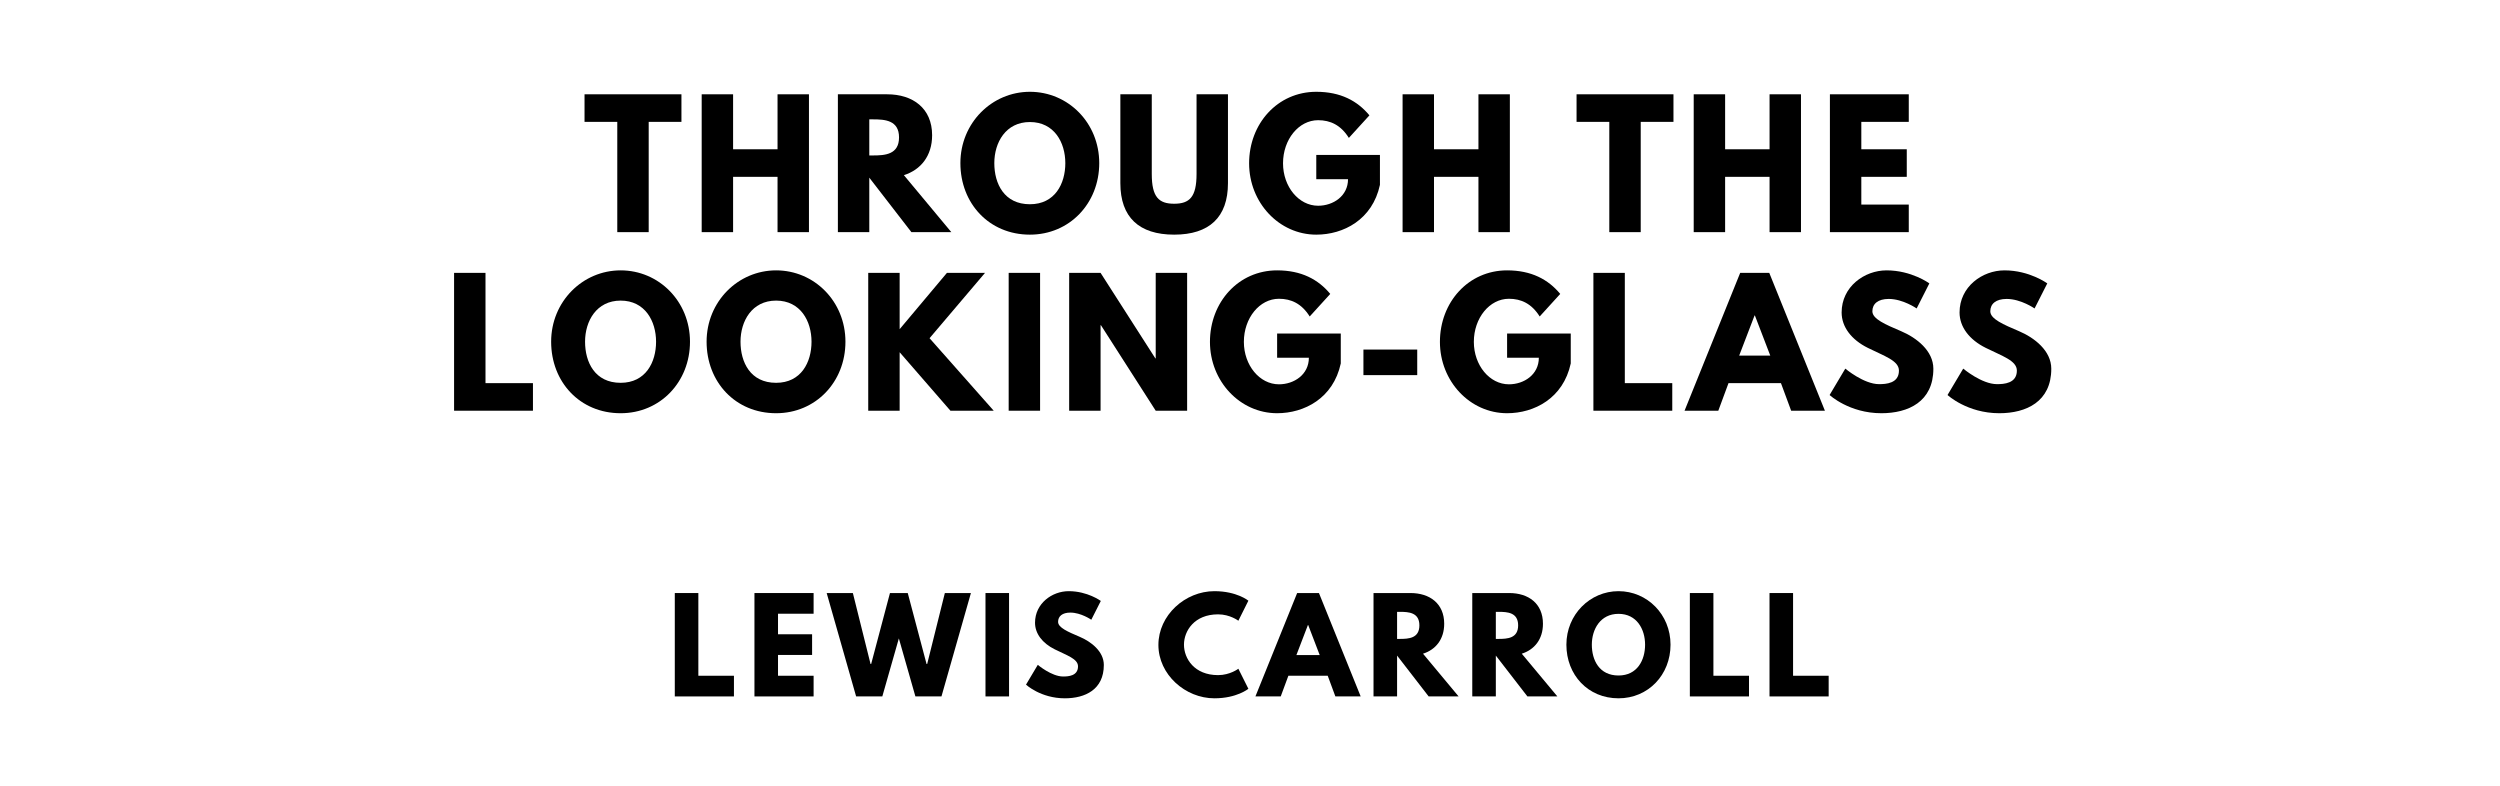
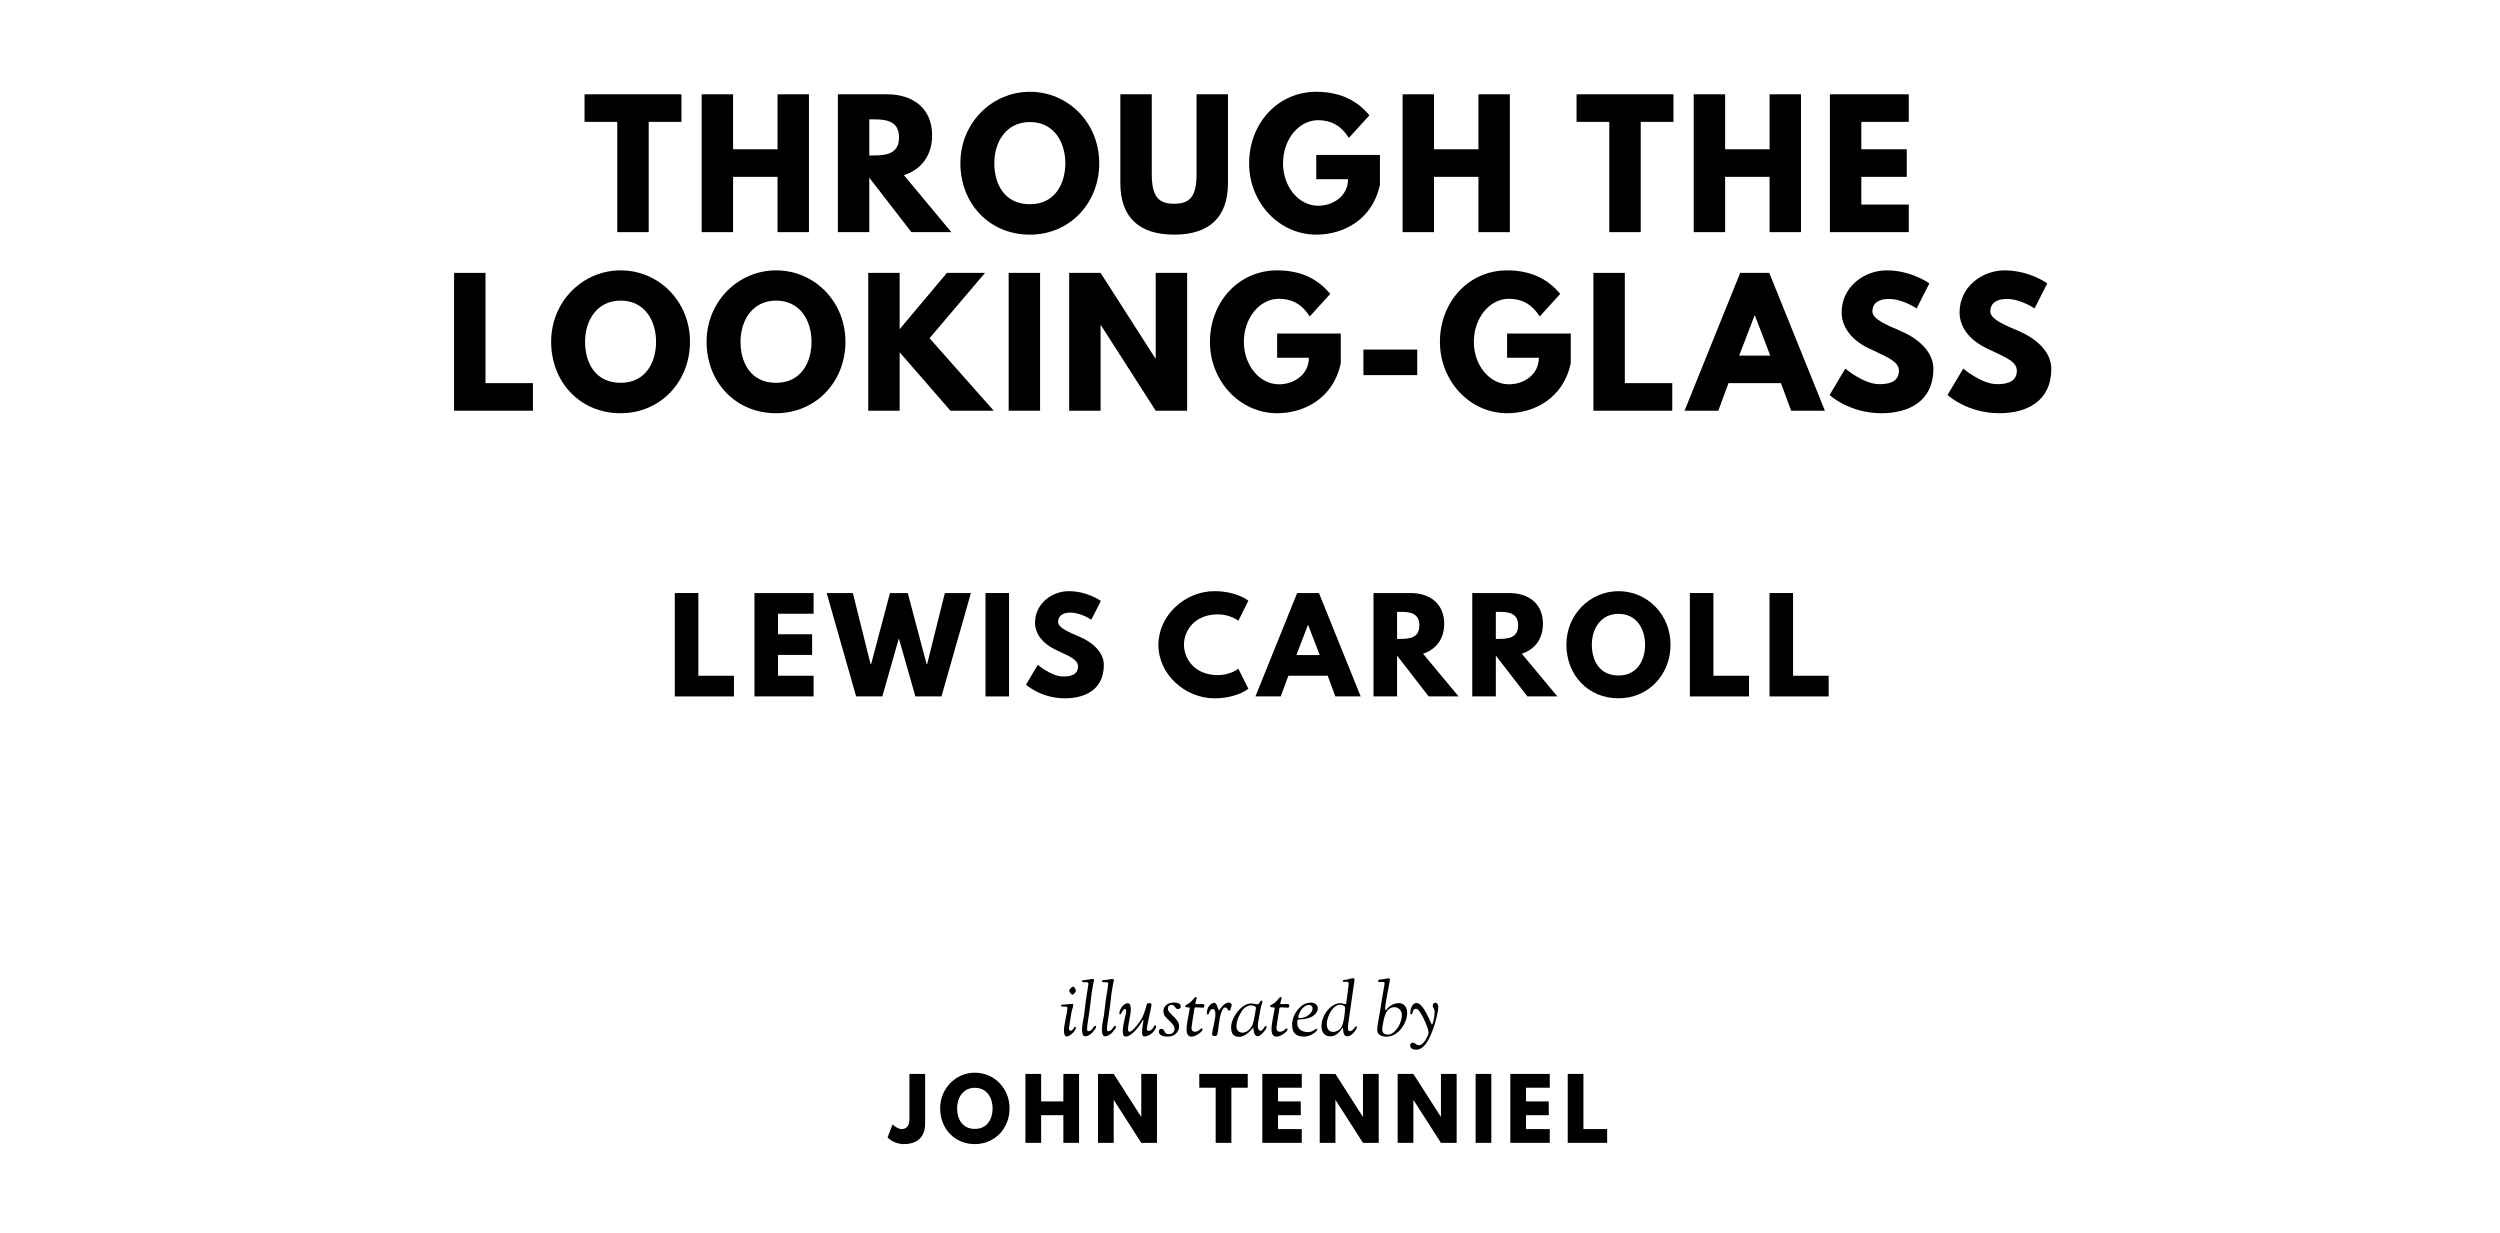
- <svg xmlns="http://www.w3.org/2000/svg" version="1.1" viewBox="0 0 1400 440">
-   <g>
-     <path d="m 327.338,68.246 18.339,0 0,61.754 17.591,0 0,-61.754 18.339,0 0,-15.439 -54.269,0 0,15.439 z" />
-     <path d="m 410.533,99.029 24.889,0 0,30.971 17.591,0 0,-77.193 -17.591,0 0,30.784 -24.889,0 0,-30.784 -17.591,0 0,77.193 17.591,0 0,-30.971 z" />
-     <path d="m 469.214,52.807 0,77.193 17.591,0 0,-30.503 L 510.384,130 l 22.363,0 -26.573,-31.906 c 9.45,-2.994 15.813,-10.76 15.813,-22.363 0,-15.158 -10.854,-22.924 -25.17,-22.924 l -27.602,0 z m 17.591,34.246 0,-20.211 2.058,0 c 6.643,0 14.596,0.468 14.596,10.105 0,9.637 -7.953,10.105 -14.596,10.105 l -2.058,0 z" />
+ <svg xmlns="http://www.w3.org/2000/svg" version="1.1" viewBox="0 0 1400 690">
+   <g aria-label="THROUGH THE">
+     <path d="m 327.338,68.246 h 18.339 V 130 h 17.591 V 68.246 h 18.339 V 52.807 h -54.269 z" />
+     <path d="m 410.533,99.029 h 24.889 V 130 h 17.591 V 52.807 H 435.422 V 83.591 H 410.533 V 52.807 H 392.942 V 130 h 17.591 z" />
+     <path d="M 469.214,52.807 V 130 h 17.591 V 99.497 L 510.384,130 h 22.363 l -26.573,-31.906 c 9.45,-2.994 15.813,-10.76 15.813,-22.363 0,-15.158 -10.854,-22.924 -25.17,-22.924 z m 17.591,34.246 V 66.842 h 2.058 c 6.643,0 14.596,0.468 14.596,10.105 0,9.637 -7.953,10.105 -14.596,10.105 z" />
    <path d="m 537.821,91.357 c 0,22.55 16.094,40.047 38.924,40.047 22.175,0 38.83,-17.497 38.83,-40.047 0,-22.55 -17.404,-39.953 -38.83,-39.953 -21.24,0 -38.924,17.404 -38.924,39.953 z m 18.994,0 c 0,-11.509 6.363,-23.018 19.93,-23.018 13.661,0 19.836,11.509 19.836,23.018 0,11.509 -5.801,23.018 -19.836,23.018 -14.409,0 -19.93,-11.509 -19.93,-23.018 z" />
-     <path d="m 687.659,52.807 -17.591,0 0,44.632 c 0,12.912 -3.93,16.655 -12.538,16.655 -8.608,0 -12.538,-3.743 -12.538,-16.655 l 0,-44.632 -17.591,0 0,49.778 c 0,19.088 10.48,28.819 30.129,28.819 19.649,0 30.129,-9.731 30.129,-28.819 l 0,-49.778 z" />
-     <path d="m 772.765,86.772 -35.649,0 0,13.567 17.778,0 c 0,9.45 -8.327,14.877 -16.749,14.877 -10.854,0 -19.649,-10.667 -19.649,-23.766 0,-13.38 8.795,-24.14 19.649,-24.14 6.83,0 12.725,2.713 17.216,9.918 L 766.871,64.596 c -6.737,-8.14 -16.187,-13.193 -29.754,-13.193 -21.708,0 -37.614,17.871 -37.614,40.047 0,22.082 16.842,39.953 37.614,39.953 15.158,0 31.439,-8.327 35.649,-27.883 l 0,-16.749 z" />
-     <path d="m 803.04,99.029 24.889,0 0,30.971 17.591,0 0,-77.193 -17.591,0 0,30.784 -24.889,0 0,-30.784 -17.591,0 0,77.193 17.591,0 0,-30.971 z" />
-     <path d="m 882.872,68.246 18.339,0 0,61.754 17.591,0 0,-61.754 18.339,0 0,-15.439 -54.269,0 0,15.439 z" />
-     <path d="m 966.067,99.029 24.889,0 0,30.971 17.591,0 0,-77.193 -17.591,0 0,30.784 -24.889,0 0,-30.784 -17.591,0 0,77.193 17.591,0 0,-30.971 z" />
-     <path d="m 1068.912,52.807 -44.164,0 0,77.193 44.164,0 0,-15.439 -26.573,0 0,-15.532 25.45,0 0,-15.439 -25.45,0 0,-15.345 26.573,0 0,-15.439 z" />
+     <path d="m 687.659,52.807 h -17.591 v 44.632 c 0,12.912 -3.93,16.655 -12.538,16.655 -8.608,0 -12.538,-3.743 -12.538,-16.655 v -44.632 h -17.591 v 49.778 c 0,19.088 10.48,28.819 30.129,28.819 19.649,0 30.129,-9.731 30.129,-28.819 z" />
+     <path d="m 772.765,86.772 h -35.649 v 13.567 h 17.778 c 0,9.45 -8.327,14.877 -16.749,14.877 -10.854,0 -19.649,-10.667 -19.649,-23.766 0,-13.38 8.795,-24.14 19.649,-24.14 6.83,0 12.725,2.713 17.216,9.918 L 766.871,64.596 c -6.737,-8.14 -16.187,-13.193 -29.754,-13.193 -21.708,0 -37.614,17.871 -37.614,40.047 0,22.082 16.842,39.953 37.614,39.953 15.158,0 31.439,-8.327 35.649,-27.883 z" />
+     <path d="m 803.04,99.029 h 24.889 V 130 h 17.591 V 52.807 H 827.929 V 83.591 H 803.04 V 52.807 H 785.45 V 130 h 17.591 z" />
+     <path d="m 882.872,68.246 h 18.339 V 130 H 918.802 V 68.246 h 18.339 V 52.807 h -54.269 z" />
+     <path d="m 966.067,99.029 h 24.889 V 130 h 17.591 V 52.807 H 990.955 V 83.591 H 966.067 V 52.807 H 948.476 V 130 h 17.591 z" />
+     <path d="m 1068.912,52.807 h -44.164 V 130 h 44.164 v -15.439 h -26.573 V 99.029 h 25.45 V 83.591 h -25.45 V 68.246 h 26.573 z" />
  </g>
-   <g>
-     <path d="m 271.878,152.807 -17.591,0 0,77.193 44.164,0 0,-15.439 -26.573,0 0,-61.754 z" />
+   <g aria-label="LOOKING-GLASS">
+     <path d="M 271.878,152.807 H 254.287 V 230 h 44.164 v -15.439 h -26.573 z" />
    <path d="m 308.64,191.357 c 0,22.55 16.094,40.047 38.924,40.047 22.175,0 38.83,-17.497 38.83,-40.047 0,-22.55 -17.404,-39.953 -38.83,-39.953 -21.24,0 -38.924,17.404 -38.924,39.953 z m 18.994,0 c 0,-11.509 6.363,-23.018 19.93,-23.018 13.661,0 19.836,11.509 19.836,23.018 0,11.509 -5.801,23.018 -19.836,23.018 -14.409,0 -19.93,-11.509 -19.93,-23.018 z" />
    <path d="m 395.694,191.357 c 0,22.55 16.094,40.047 38.924,40.047 22.175,0 38.83,-17.497 38.83,-40.047 0,-22.55 -17.404,-39.953 -38.83,-39.953 -21.24,0 -38.924,17.404 -38.924,39.953 z m 18.994,0 c 0,-11.509 6.363,-23.018 19.93,-23.018 13.661,0 19.836,11.509 19.836,23.018 0,11.509 -5.801,23.018 -19.836,23.018 -14.409,0 -19.93,-11.509 -19.93,-23.018 z" />
-     <path d="m 556.479,230 -35.93,-40.608 31.064,-36.585 -21.333,0 -26.48,31.532 0,-31.532 -17.591,0 0,77.193 17.591,0 0,-32.749 28.444,32.749 24.234,0 z" />
-     <path d="m 582.448,152.807 -17.591,0 0,77.193 17.591,0 0,-77.193 z" />
-     <path d="m 616.322,182.094 0.187,0 30.69,47.906 17.591,0 0,-77.193 -17.591,0 0,47.906 -0.187,0 -30.69,-47.906 -17.591,0 0,77.193 17.591,0 0,-47.906 z" />
-     <path d="m 750.836,186.772 -35.649,0 0,13.567 17.778,0 c 0,9.45 -8.327,14.877 -16.749,14.877 -10.854,0 -19.649,-10.667 -19.649,-23.766 0,-13.38 8.795,-24.14 19.649,-24.14 6.83,0 12.725,2.713 17.216,9.918 l 11.509,-12.632 c -6.737,-8.14 -16.187,-13.193 -29.754,-13.193 -21.708,0 -37.614,17.871 -37.614,40.047 0,22.082 16.842,39.953 37.614,39.953 15.158,0 31.439,-8.327 35.649,-27.883 l 0,-16.749 z" />
-     <path d="m 763.52,195.754 0,14.316 30.129,0 0,-14.316 -30.129,0 z" />
-     <path d="m 879.622,186.772 -35.649,0 0,13.567 17.778,0 c 0,9.45 -8.327,14.877 -16.749,14.877 -10.854,0 -19.649,-10.667 -19.649,-23.766 0,-13.38 8.795,-24.14 19.649,-24.14 6.83,0 12.725,2.713 17.216,9.918 l 11.509,-12.632 c -6.737,-8.14 -16.187,-13.193 -29.754,-13.193 -21.708,0 -37.614,17.871 -37.614,40.047 0,22.082 16.842,39.953 37.614,39.953 15.158,0 31.439,-8.327 35.649,-27.883 l 0,-16.749 z" />
-     <path d="m 909.897,152.807 -17.591,0 0,77.193 44.164,0 0,-15.439 -26.573,0 0,-61.754 z" />
-     <path d="m 990.787,152.807 -16.281,0 L 943.349,230 l 18.901,0 5.708,-15.439 29.38,0 5.708,15.439 18.901,0 -31.158,-77.193 z m 0.561,46.316 -17.404,0 8.608,-22.456 0.187,0 8.608,22.456 z" />
+     <path d="m 556.479,230 -35.93,-40.608 31.064,-36.585 h -21.333 l -26.48,31.532 V 152.807 H 486.21 V 230 h 17.591 V 197.251 L 532.245,230 Z" />
+     <path d="M 582.448,152.807 H 564.857 V 230 h 17.591 z" />
+     <path d="m 616.322,182.094 h 0.187 L 647.2,230 h 17.591 v -77.193 h -17.591 v 47.906 H 647.012 L 616.322,152.807 H 598.732 V 230 h 17.591 z" />
+     <path d="m 750.836,186.772 h -35.649 v 13.567 h 17.778 c 0,9.45 -8.327,14.877 -16.749,14.877 -10.854,0 -19.649,-10.667 -19.649,-23.766 0,-13.38 8.795,-24.14 19.649,-24.14 6.83,0 12.725,2.713 17.216,9.918 l 11.509,-12.632 c -6.737,-8.14 -16.187,-13.193 -29.754,-13.193 -21.708,0 -37.614,17.871 -37.614,40.047 0,22.082 16.842,39.953 37.614,39.953 15.158,0 31.439,-8.327 35.649,-27.883 z" />
+     <path d="m 763.52,195.754 v 14.316 h 30.129 v -14.316 z" />
+     <path d="m 879.622,186.772 h -35.649 v 13.567 h 17.778 c 0,9.45 -8.327,14.877 -16.749,14.877 -10.854,0 -19.649,-10.667 -19.649,-23.766 0,-13.38 8.795,-24.14 19.649,-24.14 6.83,0 12.725,2.713 17.216,9.918 l 11.509,-12.632 c -6.737,-8.14 -16.187,-13.193 -29.754,-13.193 -21.708,0 -37.614,17.871 -37.614,40.047 0,22.082 16.842,39.953 37.614,39.953 15.158,0 31.439,-8.327 35.649,-27.883 z" />
+     <path d="M 909.897,152.807 H 892.306 V 230 H 936.47 v -15.439 h -26.573 z" />
+     <path d="M 990.787,152.807 H 974.507 L 943.349,230 h 18.901 l 5.708,-15.439 h 29.38 L 1003.045,230 h 18.901 z m 0.561,46.316 H 973.945 l 8.608,-22.456 h 0.187 z" />
    <path d="m 1056.482,151.404 c -12.444,0 -25.17,9.17 -25.17,23.579 0,8.047 5.427,15.251 14.69,19.836 9.17,4.585 17.404,7.111 17.404,12.725 0,7.205 -7.298,7.579 -11.134,7.579 -8.608,0 -18.901,-8.702 -18.901,-8.702 l -8.795,14.784 c 0,0 10.947,10.199 29.006,10.199 15.064,0 29.099,-6.456 29.099,-24.889 0,-10.105 -9.45,-17.404 -18.058,-21.053 -8.795,-3.743 -16.094,-6.83 -16.094,-11.135 0,-4.211 3.181,-6.924 9.17,-6.924 7.953,0 15.626,5.333 15.626,5.333 l 7.111,-14.035 c 0,0 -9.918,-7.298 -23.953,-7.298 z" />
    <path d="m 1122.52,151.404 c -12.444,0 -25.169,9.17 -25.169,23.579 0,8.047 5.427,15.251 14.69,19.836 9.17,4.585 17.404,7.111 17.404,12.725 0,7.205 -7.298,7.579 -11.134,7.579 -8.608,0 -18.901,-8.702 -18.901,-8.702 l -8.795,14.784 c 0,0 10.947,10.199 29.006,10.199 15.064,0 29.099,-6.456 29.099,-24.889 0,-10.105 -9.45,-17.404 -18.058,-21.053 -8.795,-3.743 -16.094,-6.83 -16.094,-11.135 0,-4.211 3.181,-6.924 9.17,-6.924 7.953,0 15.626,5.333 15.626,5.333 l 7.111,-14.035 c 0,0 -9.918,-7.298 -23.953,-7.298 z" />
  </g>
-   <g>
-     <path d="m 391.077,332.105 -13.193,0 0,57.895 33.123,0 0,-11.579 -19.93,0 0,-46.316 z" />
-     <path d="m 455.617,332.105 -33.123,0 0,57.895 33.123,0 0,-11.579 -19.93,0 0,-11.649 19.088,0 0,-11.579 -19.088,0 0,-11.509 19.93,0 0,-11.579 z" />
-     <path d="m 512.623,390 14.597,0 16.491,-57.895 -14.596,0 -9.895,39.719 -0.351,0 -10.526,-39.719 -9.965,0 -10.526,39.719 -0.351,0 -9.895,-39.719 -14.667,0 16.491,57.895 14.667,0 9.263,-32.491 L 512.623,390 Z" />
-     <path d="m 565.068,332.105 -13.193,0 0,57.895 13.193,0 0,-57.895 z" />
+   <g aria-label="LEWIS CARROLL">
+     <path d="M 391.077,332.105 H 377.884 V 390 h 33.123 v -11.579 h -19.93 z" />
+     <path d="M 455.617,332.105 H 422.495 V 390 h 33.123 V 378.421 H 435.688 v -11.649 h 19.088 V 355.193 H 435.688 v -11.509 h 19.93 z" />
+     <path d="m 512.623,390 h 14.597 l 16.491,-57.895 h -14.596 l -9.895,39.719 h -0.351 l -10.526,-39.719 h -9.965 l -10.526,39.719 H 487.5 l -9.895,-39.719 H 462.939 L 479.43,390 h 14.667 l 9.263,-32.491 z" />
+     <path d="M 565.068,332.105 H 551.875 V 390 h 13.193 z" />
    <path d="m 598.493,331.053 c -9.333,0 -18.877,6.877 -18.877,17.684 0,6.035 4.07,11.439 11.018,14.877 6.877,3.439 13.053,5.333 13.053,9.544 0,5.404 -5.474,5.684 -8.351,5.684 -6.456,0 -14.175,-6.526 -14.175,-6.526 l -6.596,11.088 c 0,0 8.211,7.649 21.754,7.649 11.298,0 21.825,-4.842 21.825,-18.667 0,-7.579 -7.088,-13.053 -13.544,-15.789 -6.596,-2.807 -12.07,-5.123 -12.07,-8.351 0,-3.158 2.386,-5.193 6.877,-5.193 5.965,0 11.719,4 11.719,4 l 5.333,-10.526 c 0,0 -7.439,-5.474 -17.965,-5.474 z" />
    <path d="m 682.112,378.07 c -13.263,0 -19.088,-9.263 -19.088,-17.053 0,-7.719 5.825,-16.982 19.088,-16.982 6.737,0 11.368,3.579 11.368,3.579 l 5.614,-11.228 c 0,0 -6.456,-5.333 -19.018,-5.333 -16.421,0 -31.368,13.474 -31.368,30.105 0,16.561 15.018,29.895 31.368,29.895 12.561,0 19.018,-5.333 19.018,-5.333 l -5.614,-11.228 c 0,0 -4.632,3.579 -11.368,3.579 z" />
-     <path d="m 738.614,332.105 -12.211,0 L 703.035,390 l 14.175,0 4.281,-11.579 22.035,0 4.281,11.579 14.175,0 -23.368,-57.895 z m 0.421,34.737 -13.053,0 L 732.439,350 l 0.14,0 6.456,16.842 z" />
-     <path d="m 769.172,332.105 0,57.895 13.193,0 0,-22.877 17.684,22.877 16.772,0 -19.93,-23.93 c 7.088,-2.246 11.86,-8.07 11.86,-16.772 0,-11.368 -8.14,-17.193 -18.877,-17.193 l -20.702,0 z m 13.193,25.684 0,-15.158 1.544,0 c 4.982,0 10.947,0.351 10.947,7.579 0,7.228 -5.965,7.579 -10.947,7.579 l -1.544,0 z" />
-     <path d="m 824.474,332.105 0,57.895 13.193,0 0,-22.877 17.684,22.877 16.772,0 -19.93,-23.93 c 7.088,-2.246 11.86,-8.07 11.86,-16.772 0,-11.368 -8.14,-17.193 -18.877,-17.193 l -20.702,0 z m 13.193,25.684 0,-15.158 1.544,0 c 4.982,0 10.947,0.351 10.947,7.579 0,7.228 -5.965,7.579 -10.947,7.579 l -1.544,0 z" />
+     <path d="M 738.614,332.105 H 726.404 L 703.035,390 h 14.175 l 4.281,-11.579 h 22.035 L 747.807,390 h 14.175 z m 0.421,34.737 H 725.982 L 732.439,350 h 0.14 z" />
+     <path d="M 769.172,332.105 V 390 h 13.193 V 367.123 L 800.049,390 h 16.772 l -19.93,-23.93 c 7.088,-2.246 11.86,-8.07 11.86,-16.772 0,-11.368 -8.14,-17.193 -18.877,-17.193 z m 13.193,25.684 v -15.158 h 1.544 c 4.982,0 10.947,0.351 10.947,7.579 0,7.228 -5.965,7.579 -10.947,7.579 z" />
+     <path d="M 824.474,332.105 V 390 h 13.193 V 367.123 L 855.351,390 h 16.772 l -19.93,-23.93 c 7.088,-2.246 11.86,-8.07 11.86,-16.772 0,-11.368 -8.14,-17.193 -18.877,-17.193 z m 13.193,25.684 v -15.158 h 1.544 c 4.982,0 10.947,0.351 10.947,7.579 0,7.228 -5.965,7.579 -10.947,7.579 z" />
    <path d="m 877.179,361.018 c 0,16.912 12.07,30.035 29.193,30.035 16.632,0 29.123,-13.123 29.123,-30.035 0,-16.912 -13.053,-29.965 -29.123,-29.965 -15.93,0 -29.193,13.053 -29.193,29.965 z m 14.246,0 c 0,-8.632 4.772,-17.263 14.947,-17.263 10.246,0 14.877,8.632 14.877,17.263 0,8.632 -4.351,17.263 -14.877,17.263 -10.807,0 -14.947,-8.632 -14.947,-17.263 z" />
-     <path d="m 959.509,332.105 -13.193,0 0,57.895 33.123,0 0,-11.579 -19.93,0 0,-46.316 z" />
-     <path d="m 1004.12,332.105 -13.193,0 0,57.895 33.123,0 0,-11.579 -19.93,0 0,-46.316 z" />
+     <path d="M 959.509,332.105 H 946.316 V 390 h 33.123 v -11.579 h -19.93 z" />
+     <path d="M 1004.12,332.105 H 990.927 V 390 h 33.123 v -11.579 h -19.93 z" />
+   </g>
+   <g aria-label="illustrated by">
+     <path d="m 594.207,563.167 c 0,0.425 0.34,0.51 0.595,0.51 0.34,0 1.02,0.043 1.913,0.043 0.765,0 1.02,0.17 1.02,0.893 0,2.423 -1.913,9.054 -1.913,12.285 0,1.828 0.298,3.528 1.573,3.528 1.573,0 3.911,-2.508 3.911,-2.508 0.468,-0.51 1.233,-1.955 1.233,-2.465 0,-0.298 -0.17,-0.468 -0.425,-0.468 -0.595,0 -1.19,2.21 -2.635,2.21 -0.425,0 -0.85,-0.553 -0.85,-1.148 0,-0.51 0,-0.425 1.275,-8.459 0.34,-2.168 1.148,-3.826 1.148,-4.931 0,-0.298 -0.298,-0.468 -0.595,-0.468 -2.423,0 -3.146,0.383 -4.846,0.383 h -0.425 c -0.468,0 -0.978,0.043 -0.978,0.595 z m 4.506,-8.374 c 0,0.425 1.148,2.253 1.913,2.253 0.383,0 1.87,-1.403 1.87,-2.253 0,-0.765 -0.808,-2.253 -1.658,-2.253 -0.765,0 -2.125,1.87 -2.125,2.253 z" />
+     <path d="m 605.939,576.344 c 0,3.996 1.233,3.996 2.083,3.996 0.808,0 2.593,-0.85 3.698,-2.125 1.02,-1.19 2.125,-2.635 2.125,-3.061 0,-0.425 -0.213,-0.68 -0.51,-0.68 -1.105,0 -1.53,3.018 -3.868,3.018 -0.553,0 -0.68,-0.213 -0.68,-1.658 0,-1.445 0.51,-4.123 1.233,-9.139 1.36,-9.139 0.638,-7.566 2.21,-15.813 0.128,-0.808 0.425,-1.36 0.425,-1.955 0,-0.425 -0.213,-0.68 -0.893,-0.68 -1.105,0 -2.04,0.425 -5.143,0.638 -0.553,0.043 -0.638,0.383 -0.638,0.595 0,0.468 0.383,0.595 1.233,0.595 0.51,0 0.595,-0.043 1.233,-0.043 0.638,0 1.063,0.34 1.063,0.85 0,0.51 -0.638,4.336 -1.36,8.927 -0.425,2.721 -0.638,5.739 -1.02,8.417 -0.085,0.68 -1.19,5.696 -1.19,8.119 z" />
+     <path d="m 617.064,576.344 c 0,3.996 1.233,3.996 2.083,3.996 0.808,0 2.593,-0.85 3.698,-2.125 1.02,-1.19 2.125,-2.635 2.125,-3.061 0,-0.425 -0.213,-0.68 -0.51,-0.68 -1.105,0 -1.53,3.018 -3.868,3.018 -0.553,0 -0.68,-0.213 -0.68,-1.658 0,-1.445 0.51,-4.123 1.233,-9.139 1.36,-9.139 0.638,-7.566 2.21,-15.813 0.128,-0.808 0.425,-1.36 0.425,-1.955 0,-0.425 -0.213,-0.68 -0.893,-0.68 -1.105,0 -2.04,0.425 -5.143,0.638 -0.553,0.043 -0.638,0.383 -0.638,0.595 0,0.468 0.383,0.595 1.233,0.595 0.51,0 0.595,-0.043 1.233,-0.043 0.638,0 1.063,0.34 1.063,0.85 0,0.51 -0.638,4.336 -1.36,8.927 -0.425,2.721 -0.638,5.739 -1.02,8.417 -0.085,0.68 -1.19,5.696 -1.19,8.119 z" />
+     <path d="m 626.835,567.503 c 0,0.298 0.17,0.553 0.425,0.553 0.213,0 0.468,-0.17 0.638,-0.595 0.595,-1.36 1.53,-2.465 1.913,-2.465 0.553,0 0.85,0.425 0.85,0.893 0,2.593 -1.913,7.269 -1.913,11.86 0,1.233 0.298,2.721 1.445,2.721 3.103,0 6.249,-3.868 8.162,-6.589 1.275,-1.785 1.488,-2.721 1.743,-2.721 0.128,0 0.213,0.17 0.213,0.468 0,0.383 -0.765,3.741 -0.765,6.461 0,1.318 0.34,2.295 1.275,2.295 3.996,0 6.631,-4.336 6.631,-5.356 0,-0.383 -0.043,-0.893 -0.595,-0.893 -0.893,0 -1.063,3.146 -3.656,3.146 -0.383,0 -0.935,-0.085 -0.935,-1.02 0,-2.168 2.593,-12.455 2.593,-13.603 0,-0.638 -0.723,-0.935 -1.403,-0.935 -0.425,0 -1.105,0.128 -1.233,0.68 -0.978,3.741 -2.168,7.651 -4.931,11.01 -1.998,2.38 -3.486,4.378 -4.846,4.378 -0.298,0 -0.765,-0.425 -0.765,-1.148 0,-3.231 1.573,-7.992 1.573,-11.732 0,-0.51 -0.085,-3.103 -1.615,-3.103 -2.848,0 -4.803,3.911 -4.803,5.696 z" />
+     <path d="m 648.956,577.705 c 0,2.253 3.061,2.806 4.718,2.806 5.441,0 6.631,-4.038 6.631,-5.569 0,-2.848 -1.615,-4.038 -2.933,-5.526 -1.02,-1.105 -3.358,-2.848 -3.358,-4.463 0,-1.275 0.638,-2.253 2.253,-2.253 1.658,0 1.828,2.38 3.358,2.38 0.213,0 1.615,-0.128 1.615,-1.445 0,-1.658 -1.658,-2.21 -3.953,-2.21 -3.316,0 -5.781,1.955 -5.781,4.803 0,2.55 1.615,3.656 3.316,5.399 1.53,1.53 2.933,2.763 2.933,4.761 0,0.51 -0.298,2.721 -3.401,2.721 -2.593,0 -1.87,-2.933 -4.038,-2.933 -0.51,0 -1.36,0.213 -1.36,1.53 z" />
+     <path d="m 663.748,563.422 c 0,1.19 2.508,0.255 2.508,1.148 0,1.148 -1.785,8.034 -1.785,11.945 0,3.316 1.573,3.996 2.721,3.996 2.635,0 6.249,-2.891 6.249,-3.996 0,-0.595 -0.34,-0.595 -0.468,-0.595 -0.68,0 -1.658,1.87 -3.996,1.87 -0.17,0 -1.743,-0.085 -1.743,-2.338 0,-0.68 0.978,-6.206 1.36,-8.842 0.255,-1.743 0.128,-2.508 1.36,-2.508 0.935,0 2.763,0.213 3.443,0.213 0.765,0 1.02,-0.255 1.02,-1.233 0,-0.51 -0.213,-0.808 -1.105,-0.808 -0.468,0 -0.808,0.043 -2.465,0.043 -1.403,0 -1.488,-0.043 -1.488,-0.298 0,-0.638 0.765,-2.635 0.765,-3.188 0,-0.383 -0.213,-0.51 -0.425,-0.51 -0.68,0 -0.765,0.553 -2.465,2.338 -1.87,1.955 -3.486,1.913 -3.486,2.763 z" />
+     <path d="m 675.855,567.418 c 0,0.595 0.34,0.723 0.51,0.723 0.213,0 0.34,-0.128 0.468,-0.255 0.255,-0.298 0.595,-2.848 2.338,-2.848 0.765,0 1.445,0.765 1.445,2.891 0,3.188 -1.828,9.437 -1.828,11.137 0,1.02 0.85,1.105 1.275,1.105 h 0.213 c 1.53,0 1.445,0 2.38,-7.226 l 0.213,-1.403 c 0.213,-1.785 1.275,-7.354 3.188,-7.354 1.53,0 1.36,1.785 2.295,1.785 0.765,0 0.85,-1.318 0.935,-1.615 0.128,-0.468 0.468,-1.02 0.468,-1.573 0,-0.595 -0.468,-1.318 -1.573,-1.318 -3.146,0 -5.271,4.378 -5.569,4.378 -0.085,0 -0.128,-0.043 -1.19,-2.806 -0.255,-0.68 -0.68,-1.488 -1.573,-1.488 -0.383,0 -3.996,1.02 -3.996,5.866 z" />
+     <path d="m 689.446,575.154 c 0,2.763 0.51,5.484 4.548,5.484 4.038,0 7.566,-5.101 7.779,-5.101 0.298,0 -0.085,4.761 2.635,4.761 1.148,0 3.061,-1.955 4.123,-3.486 0.553,-0.765 0.765,-1.403 0.765,-1.828 0,-0.17 -0.043,-0.468 -0.383,-0.468 -0.808,0 -1.7,2.763 -3.103,2.763 -0.808,0 -1.445,-1.403 -1.445,-2.508 0,-1.615 0.425,-3.571 0.765,-5.441 0.34,-1.913 0.595,-3.868 0.978,-5.441 0.298,-1.233 0.85,-2.253 0.85,-2.933 0,-0.468 -0.213,-0.638 -0.468,-0.638 -0.85,0 -1.36,2.083 -2.21,2.083 -1.403,0 -2.295,-0.468 -3.613,-0.468 -1.105,0 -1.955,0.213 -3.103,0.765 -2.253,1.063 -4.208,3.103 -5.739,5.526 -1.318,2.125 -2.38,4.548 -2.38,6.929 z m 2.976,-0.255 c 0,-0.765 0.085,-1.53 0.213,-2.295 0.383,-2.21 1.403,-4.123 2.635,-6.164 1.275,-2.168 3.528,-3.443 5.271,-3.443 0.893,0 2.806,0.298 2.806,1.488 0,0.128 -1.148,7.949 -2.168,9.989 -0.383,0.765 -2.38,3.826 -5.441,3.826 -1.785,0 -3.316,-1.275 -3.316,-3.401 z" />
+     <path d="m 711.32,563.422 c 0,1.19 2.508,0.255 2.508,1.148 0,1.148 -1.785,8.034 -1.785,11.945 0,3.316 1.573,3.996 2.721,3.996 2.635,0 6.249,-2.891 6.249,-3.996 0,-0.595 -0.34,-0.595 -0.468,-0.595 -0.68,0 -1.658,1.87 -3.996,1.87 -0.17,0 -1.743,-0.085 -1.743,-2.338 0,-0.68 0.978,-6.206 1.36,-8.842 0.255,-1.743 0.128,-2.508 1.36,-2.508 0.935,0 2.763,0.213 3.443,0.213 0.765,0 1.02,-0.255 1.02,-1.233 0,-0.51 -0.213,-0.808 -1.105,-0.808 -0.468,0 -0.808,0.043 -2.465,0.043 -1.403,0 -1.488,-0.043 -1.488,-0.298 0,-0.638 0.765,-2.635 0.765,-3.188 0,-0.383 -0.213,-0.51 -0.425,-0.51 -0.68,0 -0.765,0.553 -2.465,2.338 -1.87,1.955 -3.486,1.913 -3.486,2.763 z" />
+     <path d="m 723.569,573.751 c 0,3.783 1.318,6.759 6.716,6.759 3.698,0 7.396,-2.976 7.396,-3.953 0,-0.255 -0.17,-0.425 -0.51,-0.425 -0.468,0 -2.168,1.828 -4.591,1.828 -4.208,0 -6.121,-2.125 -6.121,-5.314 0,-1.105 0.128,-1.743 0.723,-1.743 3.996,-0.043 6.291,-0.978 6.674,-1.148 0.808,-0.34 4.123,-2.083 4.123,-5.143 0,-1.87 -1.7,-3.146 -3.698,-3.146 -2.38,0 -4.336,0.765 -5.909,2.253 -2.933,2.721 -4.803,6.376 -4.803,10.032 z m 3.486,-4.421 c 0,-0.553 0.978,-3.273 2.253,-4.591 1.105,-1.148 2.423,-1.998 3.486,-1.998 0.723,0 2.253,0.383 2.253,1.998 0,2.678 -3.486,5.441 -7.609,5.441 -0.298,0 -0.383,-0.553 -0.383,-0.85 z" />
+     <path d="m 740.034,574.687 c 0,3.188 1.488,5.654 5.101,5.654 4.208,0 6.376,-4.761 6.759,-4.761 0.595,0 -0.383,4.761 2.593,4.761 2.763,0 5.441,-4.293 5.441,-5.186 0,-0.17 -0.128,-0.383 -0.468,-0.383 -0.68,0 -1.658,2.635 -3.528,2.635 -0.978,0 -1.105,-0.893 -1.105,-1.828 0,-1.275 0.425,-3.953 0.893,-7.184 2.38,-17.386 2.806,-18.746 2.806,-19.851 0,-0.383 -0.298,-0.723 -0.68,-0.723 -1.148,0 -0.893,0.085 -3.273,0.68 -1.19,0.298 -2.678,0.128 -2.678,0.85 0,0.298 0.255,0.468 0.68,0.468 0.043,0 1.02,-0.043 1.488,-0.043 0.638,0 1.233,0.425 1.233,1.063 0,0.298 -1.403,11.477 -1.53,11.477 -1.19,0 -2.04,-0.553 -3.146,-0.553 -5.058,0 -10.584,6.334 -10.584,12.922 z m 2.976,-1.19 c 0,-4.463 3.486,-10.84 7.396,-10.84 1.148,0 2.848,0.553 2.848,1.7 0,1.7 -0.638,9.182 -2.338,11.307 -1.105,1.403 -2.763,2.21 -4.293,2.21 -2.593,0 -3.613,-1.913 -3.613,-4.378 z" />
+     <path d="m 771.236,576.982 c 0,2.465 2.678,3.571 5.186,3.571 6.589,0 11.605,-7.609 11.605,-13.39 0,-2.763 -1.488,-5.399 -4.676,-5.399 -4.888,0 -6.886,3.953 -7.481,3.953 -0.085,0 -0.213,-0.34 -0.213,-0.638 0,-3.061 2.721,-15.728 2.721,-16.493 0,-0.468 -0.34,-0.765 -0.808,-0.765 -0.255,0 -1.02,0.255 -2.678,0.468 -1.955,0.255 -3.146,0.213 -3.146,1.063 0,0.595 0.34,0.595 0.808,0.595 0.638,0 1.105,-0.085 1.743,-0.085 0.85,0 1.063,0.298 1.063,0.51 0,1.02 -0.255,2.508 -0.638,4.336 -0.638,3.146 -1.148,7.269 -1.913,11.69 -0.595,3.443 -1.573,7.864 -1.573,10.584 z m 2.806,-0.51 c 0,-0.425 0.468,-4.973 1.7,-8.332 1.36,-3.698 4.123,-4.123 5.143,-4.123 2.338,0 4.166,1.955 4.166,4.336 0,4.888 -3.911,11.01 -7.736,11.01 -2.635,0 -3.273,-1.445 -3.273,-2.891 z" />
+     <path d="m 789.672,585.313 c 0,1.955 1.7,2.508 3.528,2.508 3.996,0 6.716,-4.846 8.714,-9.904 2.508,-6.334 3.528,-12.2 3.528,-14.113 0,-1.318 -0.723,-2.253 -1.658,-2.253 -1.02,0 -1.445,0.808 -1.445,1.573 0,1.148 1.063,1.998 1.063,3.231 0,2.848 -0.935,7.396 -1.53,7.396 -0.468,0 -4.506,-12.072 -8.629,-12.072 -2.593,0 -3.443,3.698 -3.443,5.484 0,0.723 0.17,0.935 0.425,0.935 1.275,0 0.383,-3.188 2.848,-3.188 2.253,0 6.929,10.967 6.929,13.348 0,1.615 -2.806,7.056 -5.271,7.056 -1.955,0 -1.998,-1.403 -3.698,-1.403 -0.723,0 -1.36,0.68 -1.36,1.403 z" />
+   </g>
+   <g aria-label="JOHN TENNIEL">
+     <path d="m 518.08,601.404 h -8.795 v 25.45 c 0,3.883 -1.918,5.427 -4.444,5.427 -2.246,0 -5.006,-2.62 -5.006,-2.62 l -2.807,7.345 c 0,0 3.509,3.696 9.029,3.696 7.719,0 12.023,-4.023 12.023,-11.602 z" />
+     <path d="m 526.484,620.678 c 0,11.275 8.047,20.023 19.462,20.023 11.088,0 19.415,-8.749 19.415,-20.023 0,-11.275 -8.702,-19.977 -19.415,-19.977 -10.62,0 -19.462,8.702 -19.462,19.977 z m 9.497,0 c 0,-5.754 3.181,-11.509 9.965,-11.509 6.83,0 9.918,5.754 9.918,11.509 0,5.754 -2.901,11.509 -9.918,11.509 -7.205,0 -9.965,-5.754 -9.965,-11.509 z" />
+     <path d="m 583.037,624.515 h 12.444 V 640 h 8.795 v -38.596 h -8.795 v 15.392 h -12.444 v -15.392 h -8.795 V 640 h 8.795 z" />
+     <path d="m 623.673,616.047 h 0.094 L 639.111,640 h 8.795 v -38.596 h -8.795 v 23.953 h -0.094 l -15.345,-23.953 h -8.795 V 640 h 8.795 z" />
+     <path d="m 671.604,609.123 h 9.17 V 640 h 8.795 v -30.877 h 9.17 v -7.719 h -27.134 z" />
+     <path d="M 728.988,601.404 H 706.906 V 640 h 22.082 v -7.719 h -13.287 v -7.766 h 12.725 v -7.719 h -12.725 v -7.673 h 13.287 z" />
+     <path d="m 747.84,616.047 h 0.094 L 763.278,640 h 8.795 v -38.596 h -8.795 v 23.953 h -0.094 l -15.345,-23.953 h -8.795 V 640 h 8.795 z" />
+     <path d="m 791.491,616.047 h 0.094 L 806.929,640 h 8.795 v -38.596 h -8.795 v 23.953 h -0.094 l -15.345,-23.953 h -8.795 V 640 h 8.795 z" />
+     <path d="m 835.142,601.404 h -8.795 V 640 h 8.795 z" />
+     <path d="M 867.866,601.404 H 845.784 V 640 h 22.082 v -7.719 h -13.287 v -7.766 h 12.725 v -7.719 h -12.725 v -7.673 h 13.287 z" />
+     <path d="m 886.717,601.404 h -8.795 V 640 h 22.082 v -7.719 h -13.287 z" />
  </g>
</svg>
